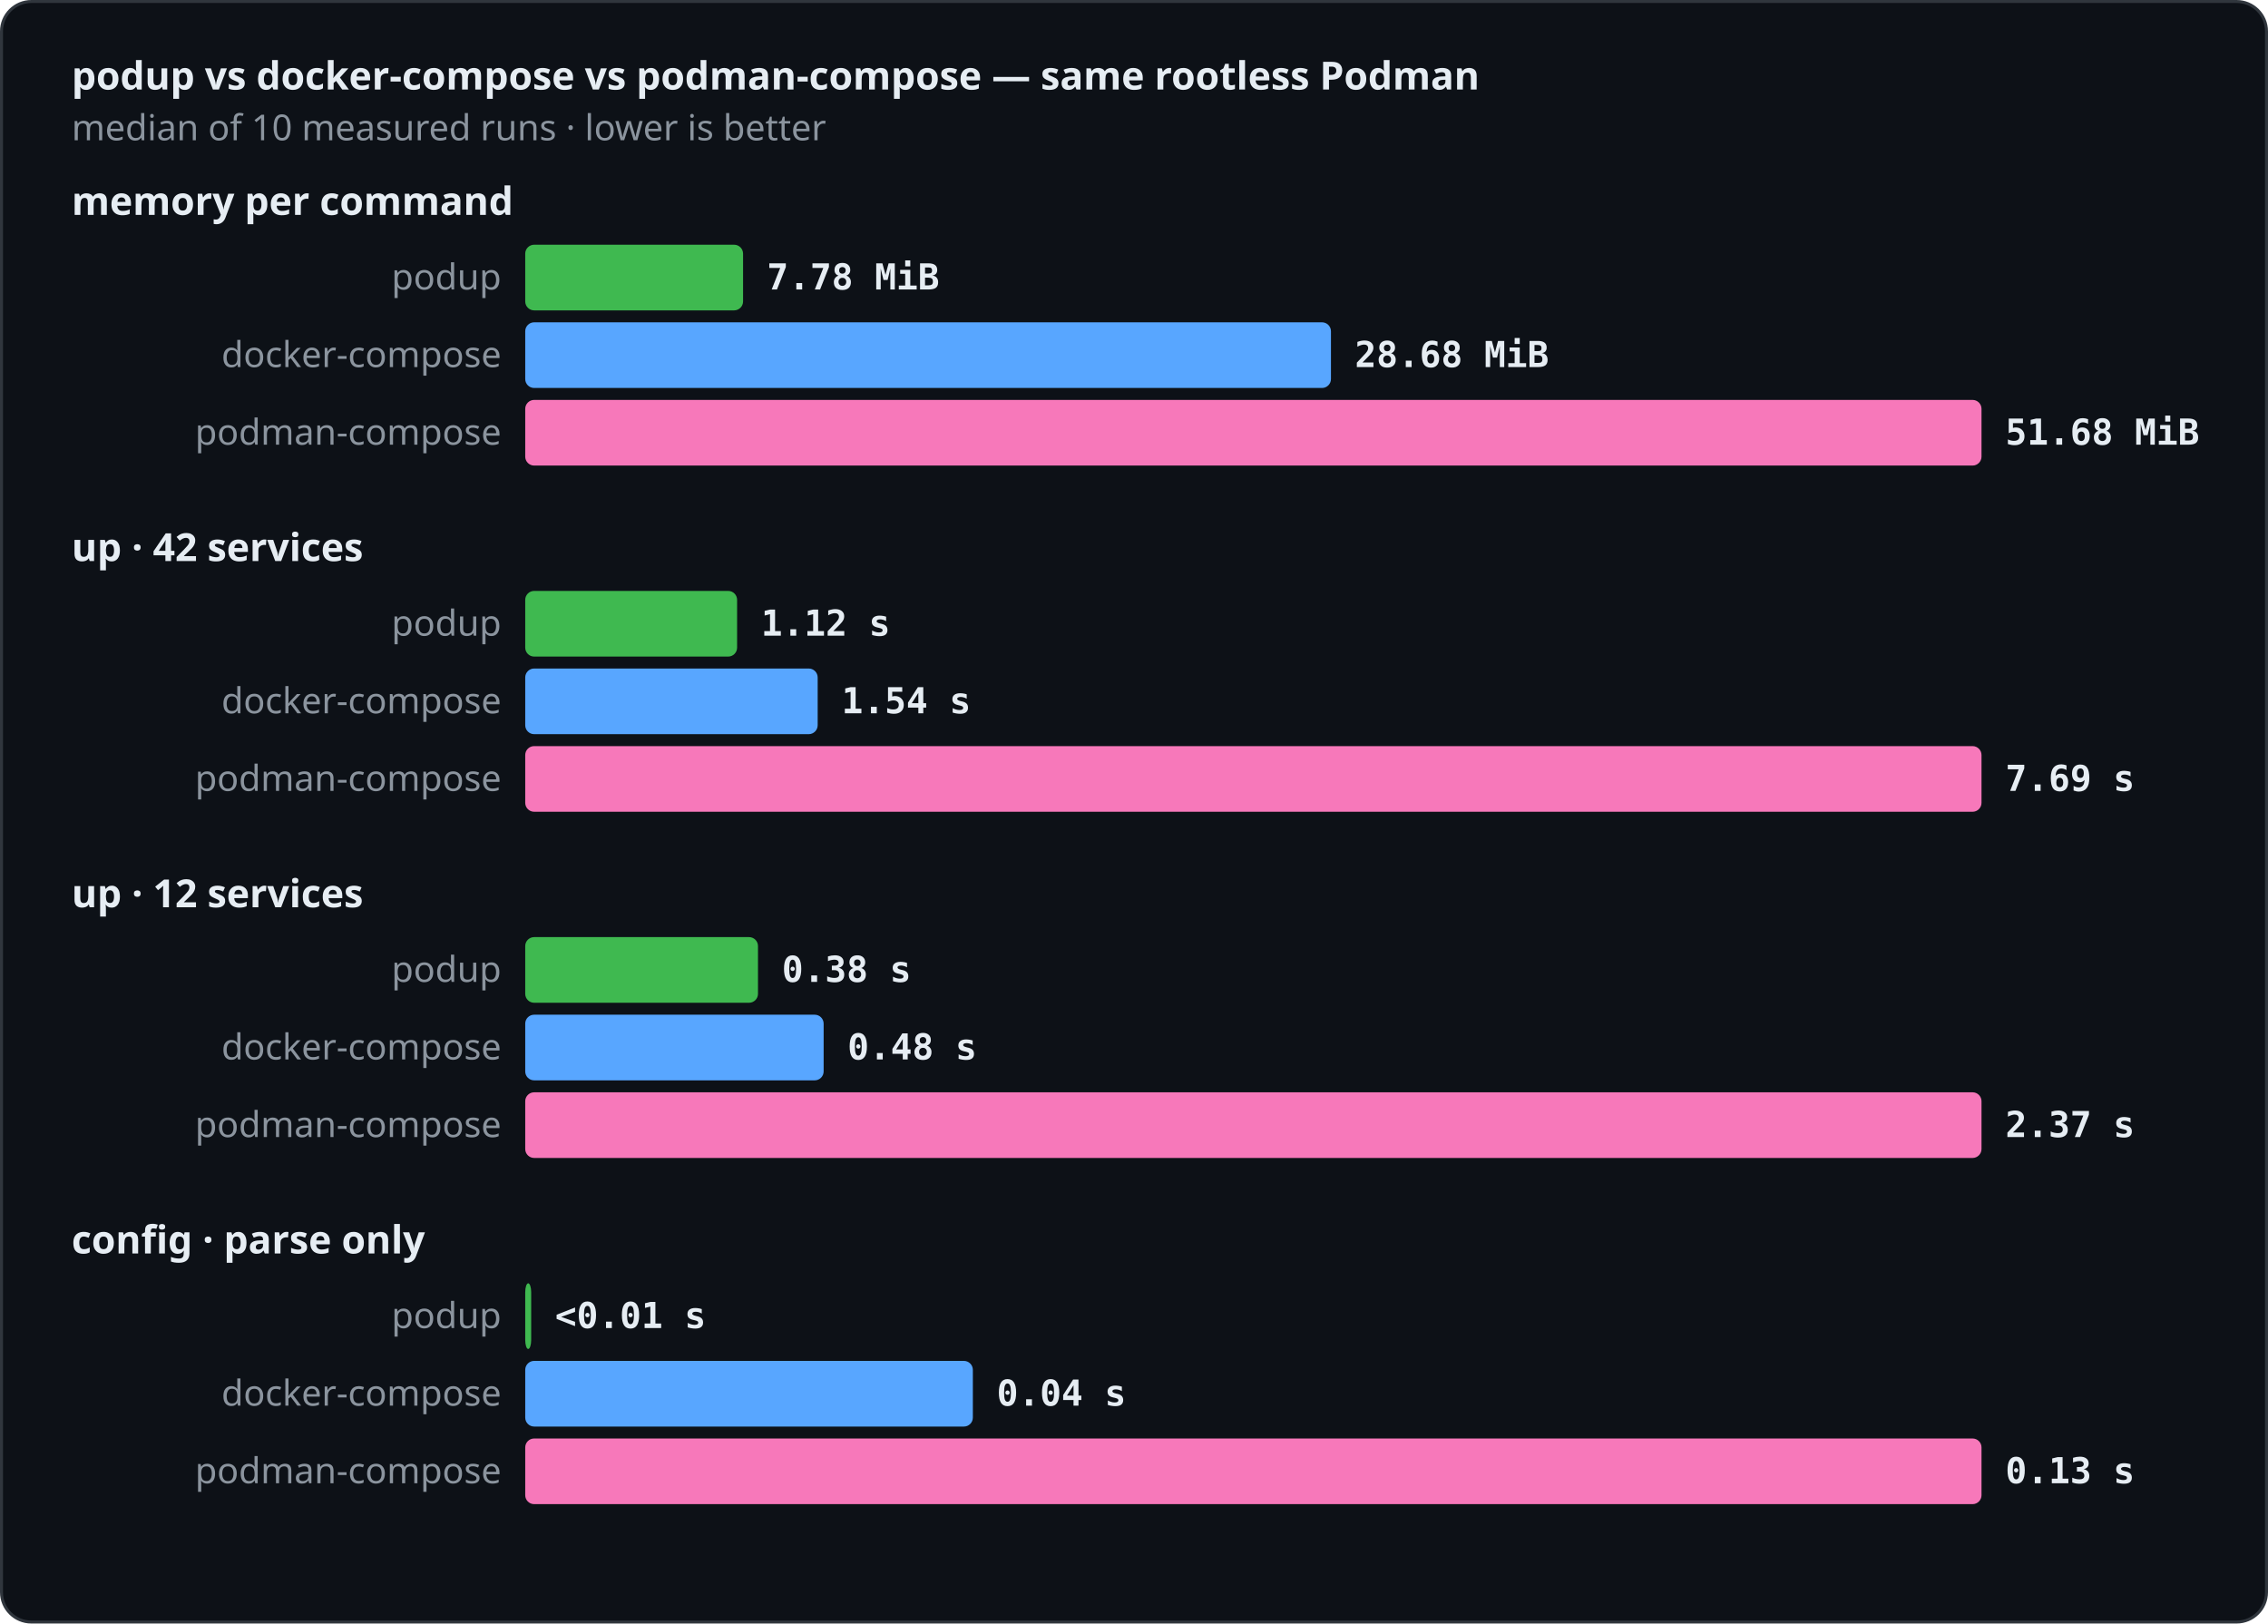
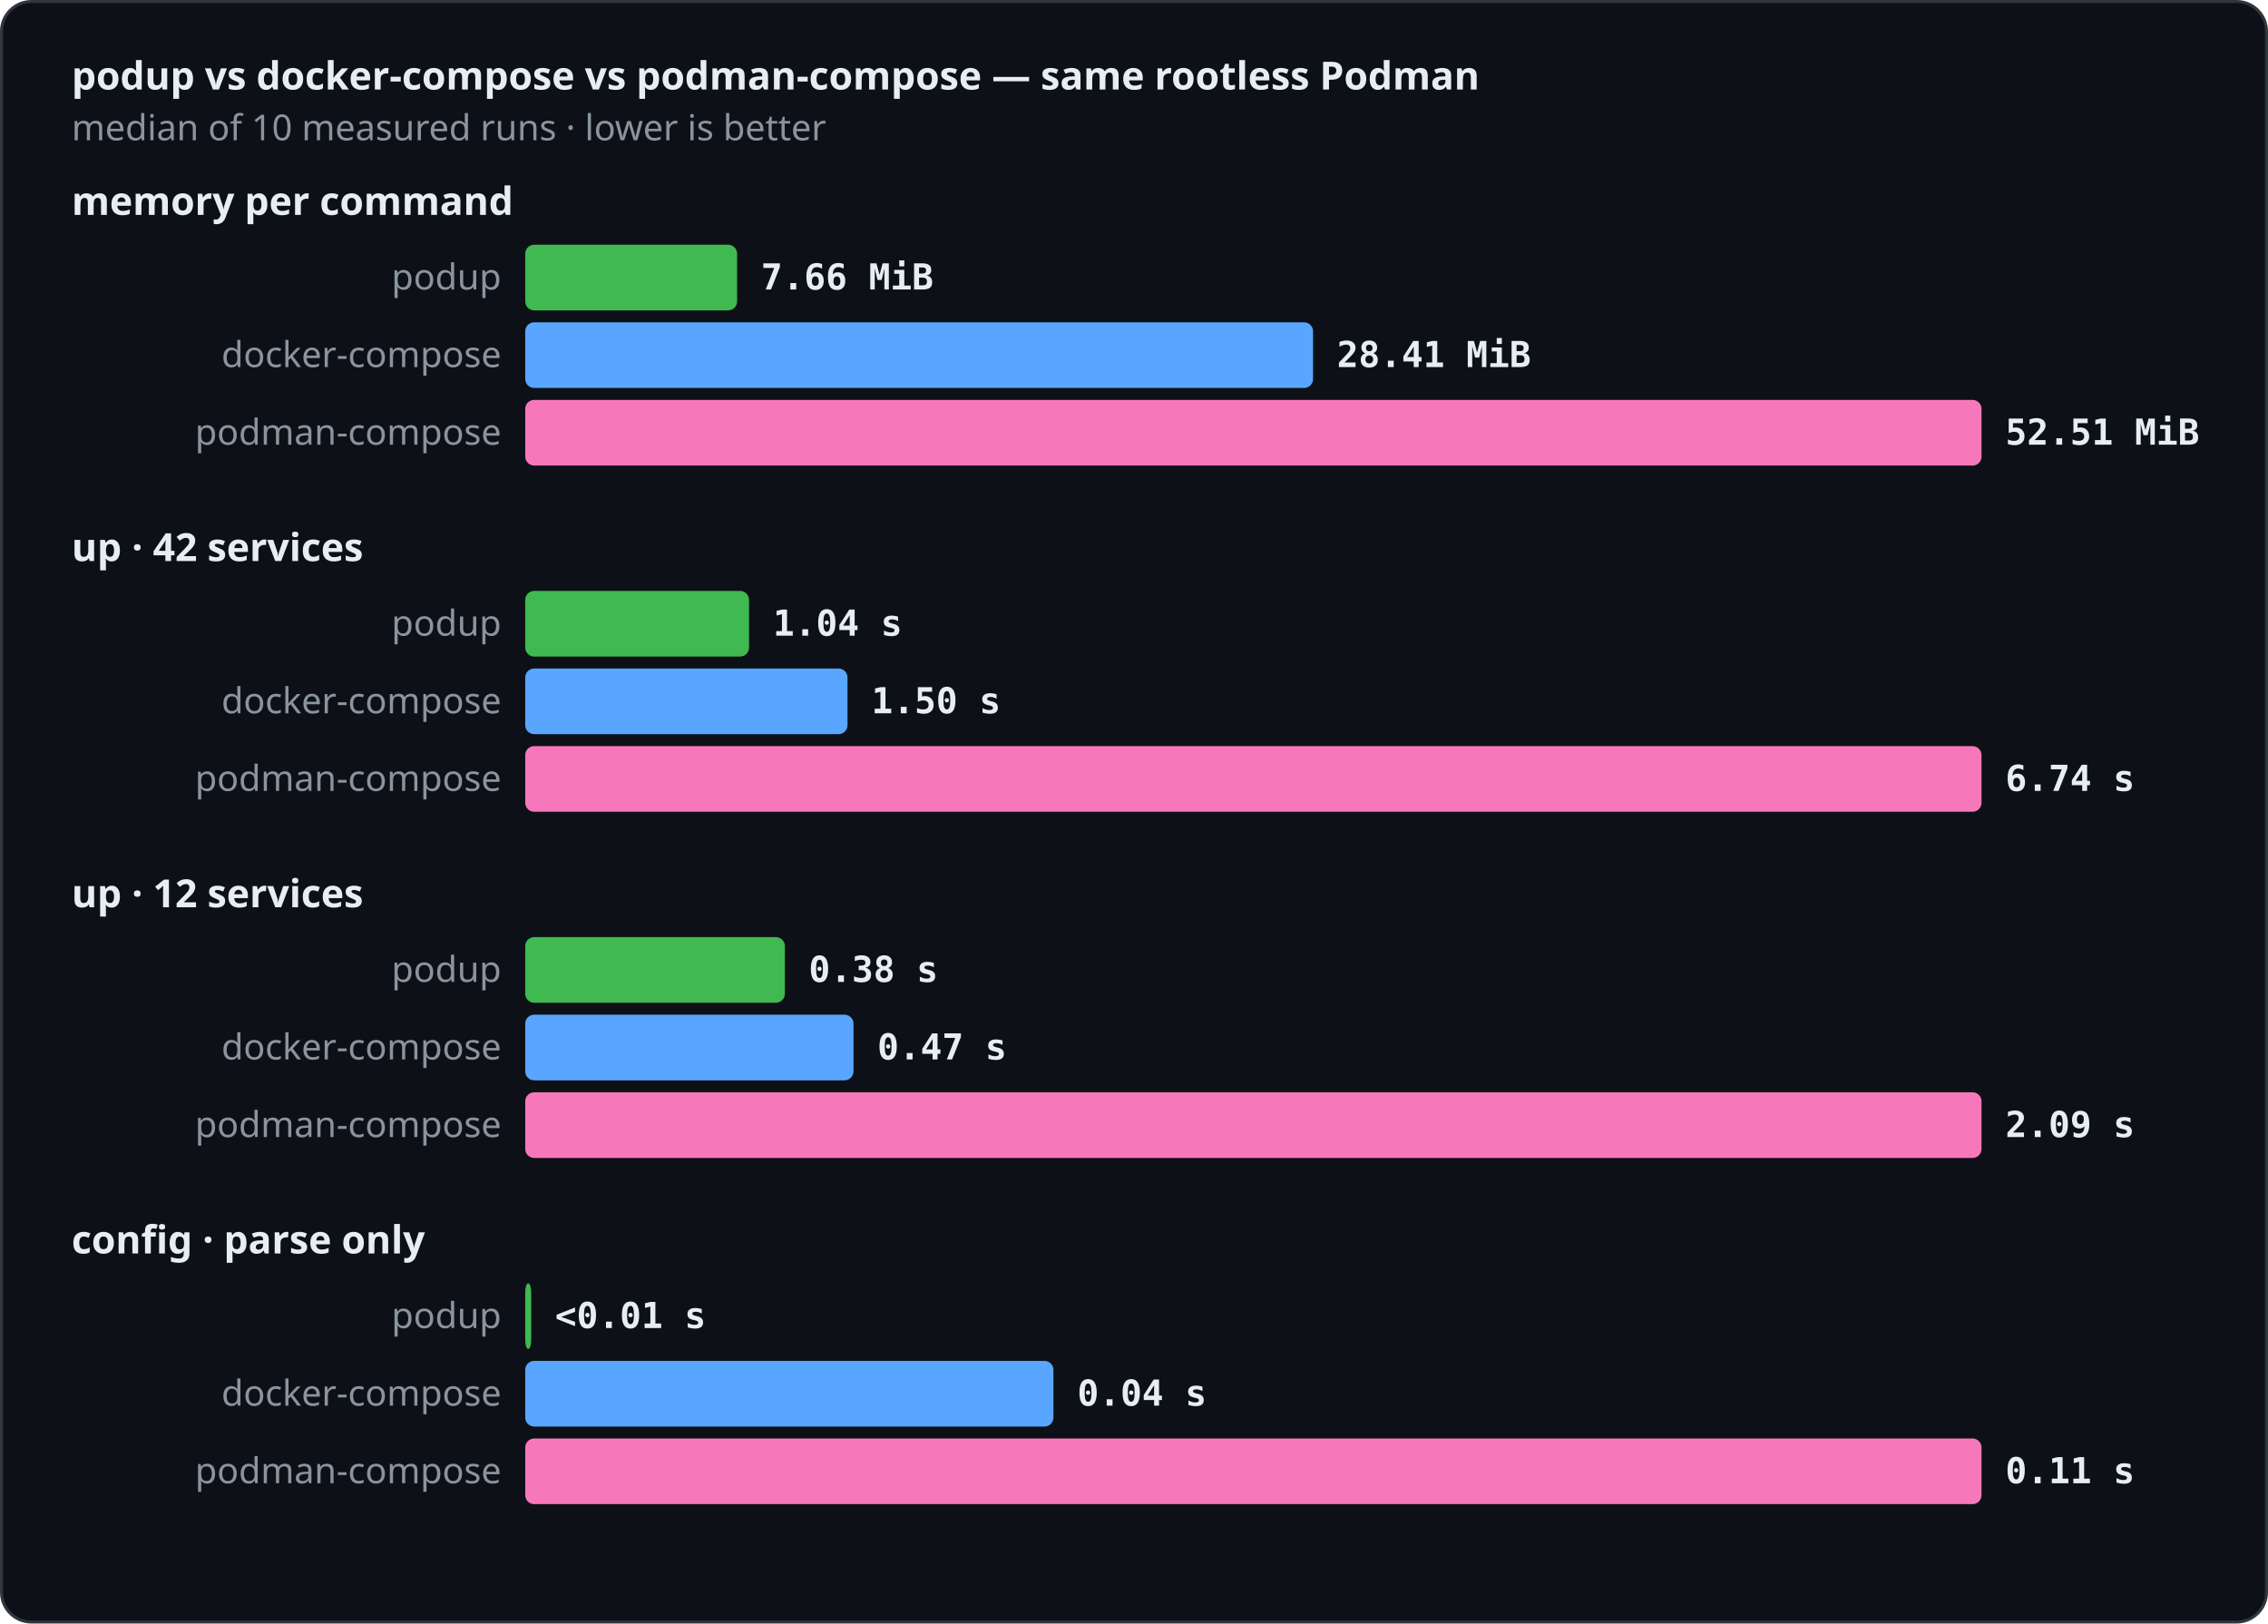
<svg xmlns="http://www.w3.org/2000/svg" viewBox="0 0 760 544" width="760" role="img" aria-label="podup benchmark chart: podup leads every measured scenario in both memory and latency">
  <style>
    .card { fill:#0d1117; stroke:#30363d; }
    .t { fill:#e6edf3; font:600 13px ui-sans-serif,system-ui,sans-serif; }
    .l { fill:#8b949e; font:12px ui-sans-serif,system-ui,sans-serif; }
    .v { fill:#e6edf3; font:600 12px ui-monospace,monospace; }
  </style>
  <rect class="card" x="0.5" y="0.5" width="759" height="543" rx="10" />
  <text class="t" x="24" y="30">podup vs docker-compose vs podman-compose — same rootless Podman</text>
  <text class="l" x="24" y="47">median of 10 measured runs · lower is better</text>
  <text class="t" x="24" y="72">memory per command</text>
  <text class="l" x="168" y="97" text-anchor="end">podup</text>
-   <rect x="176" y="82" width="73" height="22" rx="3" fill="#3fb950" />
-   <text class="v" x="257" y="97">7.78 MiB</text>
+   <rect x="176" y="82" width="71" height="22" rx="3" fill="#3fb950" />
+   <text class="v" x="255" y="97">7.66 MiB</text>
  <text class="l" x="168" y="123" text-anchor="end">docker-compose</text>
-   <rect x="176" y="108" width="270" height="22" rx="3" fill="#58a6ff" />
-   <text class="v" x="454" y="123">28.68 MiB</text>
+   <rect x="176" y="108" width="264" height="22" rx="3" fill="#58a6ff" />
+   <text class="v" x="448" y="123">28.41 MiB</text>
  <text class="l" x="168" y="149" text-anchor="end">podman-compose</text>
  <rect x="176" y="134" width="488" height="22" rx="3" fill="#f778ba" />
-   <text class="v" x="672" y="149">51.68 MiB</text>
+   <text class="v" x="672" y="149">52.51 MiB</text>
  <text class="t" x="24" y="188">up · 42 services</text>
  <text class="l" x="168" y="213" text-anchor="end">podup</text>
-   <rect x="176" y="198" width="71" height="22" rx="3" fill="#3fb950" />
-   <text class="v" x="255" y="213">1.12 s</text>
+   <rect x="176" y="198" width="75" height="22" rx="3" fill="#3fb950" />
+   <text class="v" x="259" y="213">1.04 s</text>
  <text class="l" x="168" y="239" text-anchor="end">docker-compose</text>
-   <rect x="176" y="224" width="98" height="22" rx="3" fill="#58a6ff" />
-   <text class="v" x="282" y="239">1.54 s</text>
+   <rect x="176" y="224" width="108" height="22" rx="3" fill="#58a6ff" />
+   <text class="v" x="292" y="239">1.50 s</text>
  <text class="l" x="168" y="265" text-anchor="end">podman-compose</text>
  <rect x="176" y="250" width="488" height="22" rx="3" fill="#f778ba" />
-   <text class="v" x="672" y="265">7.69 s</text>
+   <text class="v" x="672" y="265">6.74 s</text>
  <text class="t" x="24" y="304">up · 12 services</text>
  <text class="l" x="168" y="329" text-anchor="end">podup</text>
-   <rect x="176" y="314" width="78" height="22" rx="3" fill="#3fb950" />
-   <text class="v" x="262" y="329">0.38 s</text>
+   <rect x="176" y="314" width="87" height="22" rx="3" fill="#3fb950" />
+   <text class="v" x="271" y="329">0.38 s</text>
  <text class="l" x="168" y="355" text-anchor="end">docker-compose</text>
-   <rect x="176" y="340" width="100" height="22" rx="3" fill="#58a6ff" />
-   <text class="v" x="284" y="355">0.48 s</text>
+   <rect x="176" y="340" width="110" height="22" rx="3" fill="#58a6ff" />
+   <text class="v" x="294" y="355">0.47 s</text>
  <text class="l" x="168" y="381" text-anchor="end">podman-compose</text>
  <rect x="176" y="366" width="488" height="22" rx="3" fill="#f778ba" />
-   <text class="v" x="672" y="381">2.37 s</text>
+   <text class="v" x="672" y="381">2.09 s</text>
  <text class="t" x="24" y="420">config · parse only</text>
  <text class="l" x="168" y="445" text-anchor="end">podup</text>
  <rect x="176" y="430" width="2" height="22" rx="3" fill="#3fb950" />
  <text class="v" x="186" y="445">&lt;0.01 s</text>
  <text class="l" x="168" y="471" text-anchor="end">docker-compose</text>
-   <rect x="176" y="456" width="150" height="22" rx="3" fill="#58a6ff" />
-   <text class="v" x="334" y="471">0.04 s</text>
+   <rect x="176" y="456" width="177" height="22" rx="3" fill="#58a6ff" />
+   <text class="v" x="361" y="471">0.04 s</text>
  <text class="l" x="168" y="497" text-anchor="end">podman-compose</text>
  <rect x="176" y="482" width="488" height="22" rx="3" fill="#f778ba" />
-   <text class="v" x="672" y="497">0.13 s</text>
+   <text class="v" x="672" y="497">0.11 s</text>
</svg>
